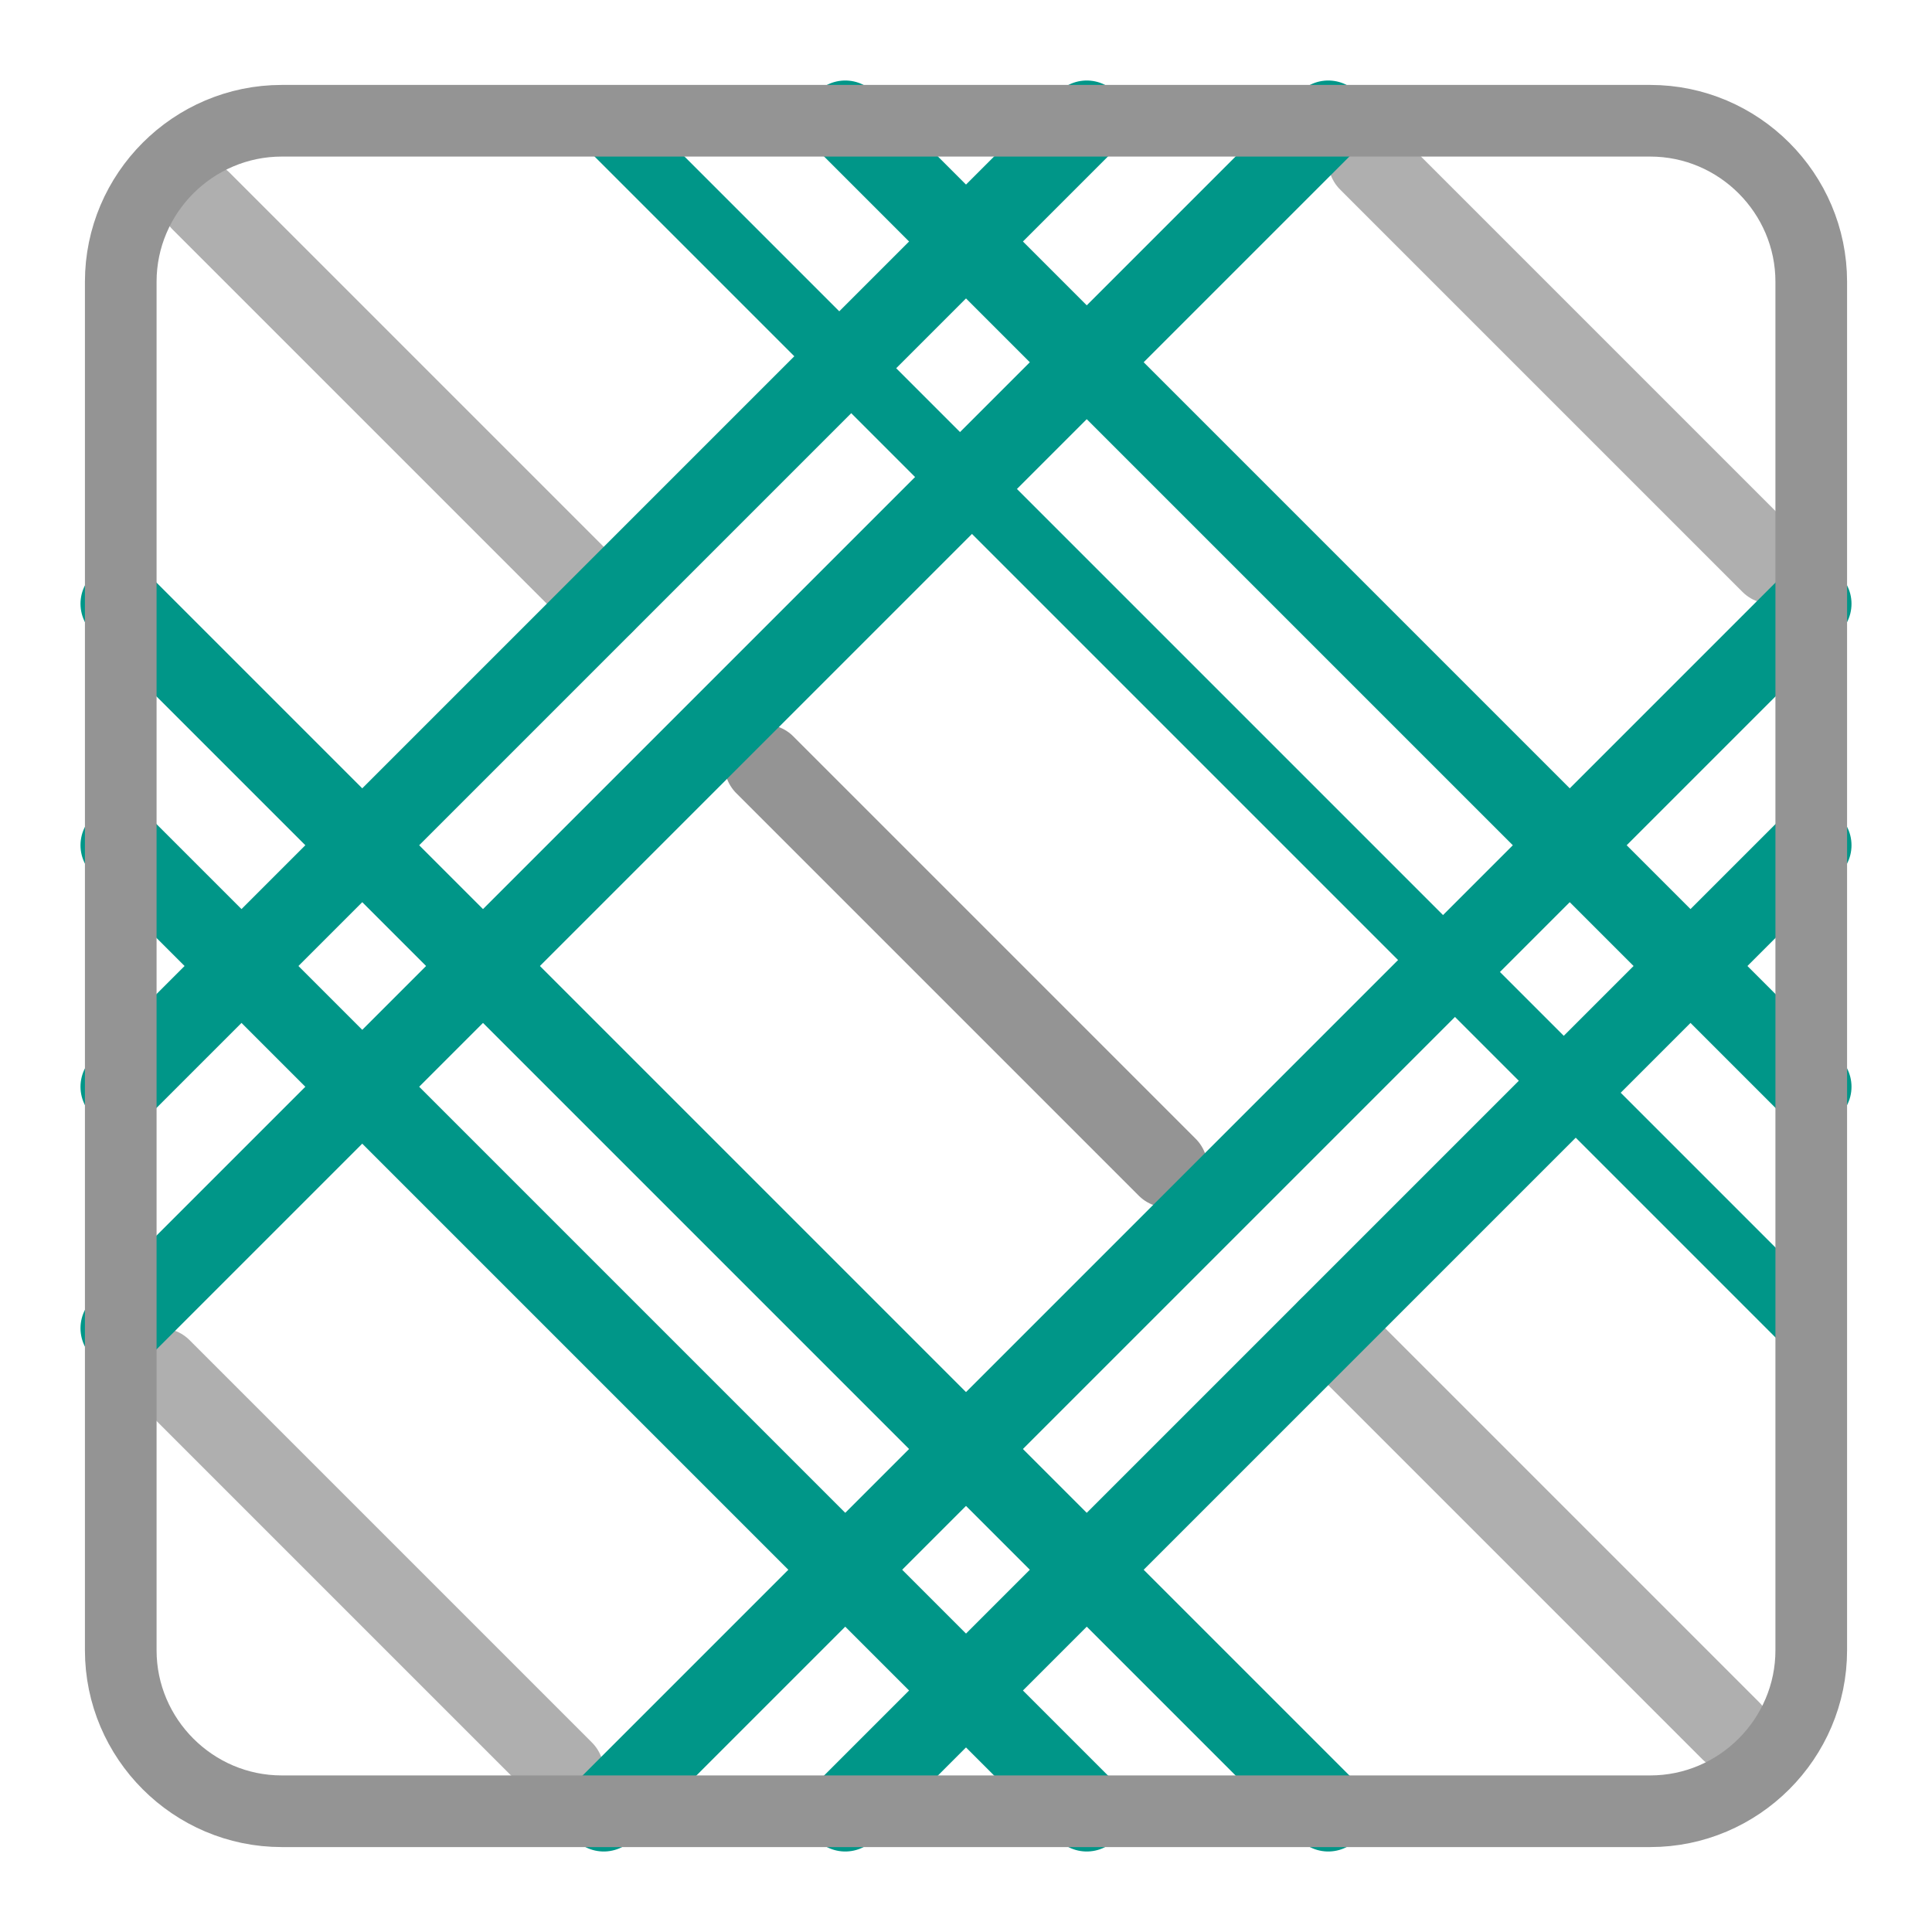
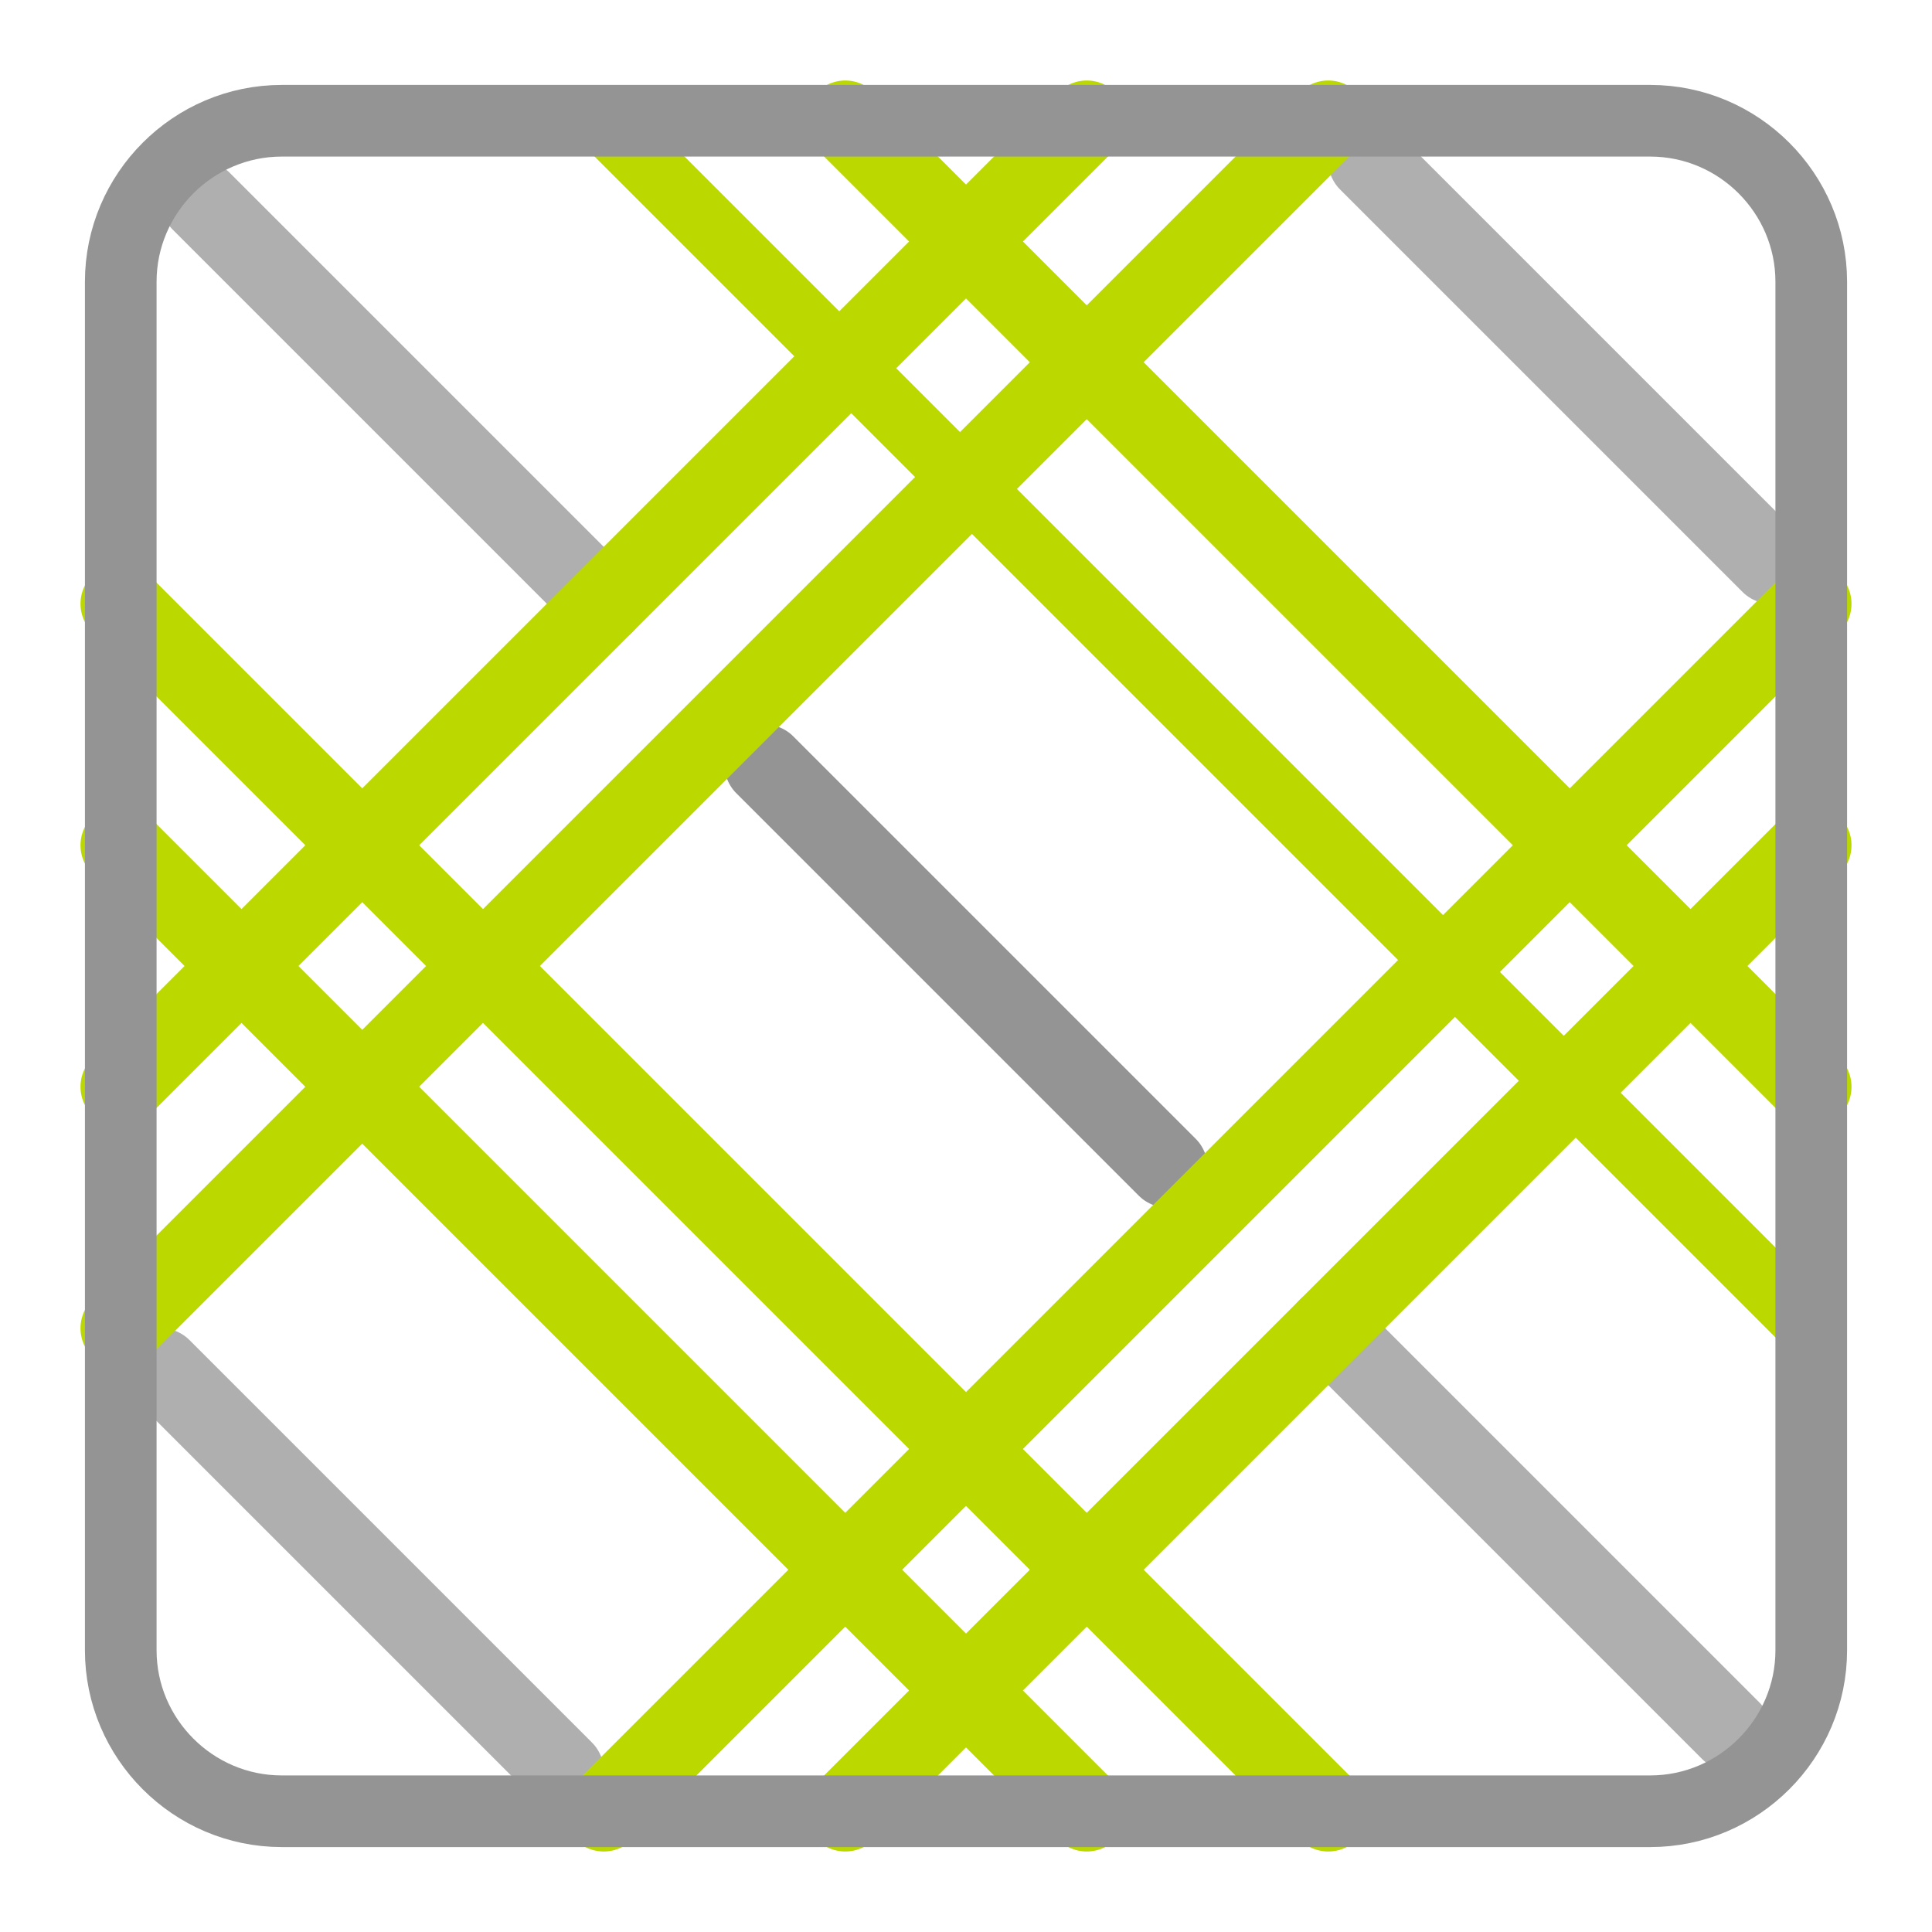
<svg xmlns="http://www.w3.org/2000/svg" id="a" width="24" height="24" viewBox="0 0 24 24">
  <line x1="2.5" y1="2.5" x2="7.5" y2="7.5" style="fill:none; opacity:.75; stroke:#949494; stroke-linecap:round; stroke-linejoin:round;" />
  <line x1="9.5" y1="9.5" x2="14.5" y2="14.5" style="fill:none; stroke:#949494; stroke-linecap:round; stroke-linejoin:round;" />
  <line x1="17" y1="2" x2="22" y2="7" style="fill:none; opacity:.75; stroke:#949494; stroke-linecap:round; stroke-linejoin:round;" />
  <line x1="2" y1="17" x2="7" y2="22" style="fill:none; opacity:.75; stroke:#949494; stroke-linecap:round; stroke-linejoin:round;" />
  <line x1="16.5" y1="16.5" x2="21.5" y2="21.5" style="fill:none; opacity:.75; stroke:#949494; stroke-linecap:round; stroke-linejoin:round;" />
-   <line x1="10.5" y1="1.5" x2="22.5" y2="13.5" style="fill:none; stroke:#009688; stroke-linecap:round; stroke-linejoin:round;" />
-   <line x1="22.5" y1="16.5" x2="7.5" y2="1.5" style="fill:none; stroke:#009688; stroke-linecap:round; stroke-linejoin:round; stroke-width:.79px;" />
-   <line x1="1.5" y1="13.5" x2="13.5" y2="1.5" style="fill:none; stroke:#009688; stroke-linecap:round; stroke-linejoin:round;" />
-   <line x1="16.5" y1="1.5" x2="1.5" y2="16.5" style="fill:none; stroke:#009688; stroke-linecap:round; stroke-linejoin:round;" />
-   <line x1="13.5" y1="22.5" x2="1.5" y2="10.5" style="fill:none; stroke:#009688; stroke-linecap:round; stroke-linejoin:round;" />
-   <line x1="1.5" y1="7.5" x2="16.5" y2="22.5" style="fill:none; stroke:#009688; stroke-linecap:round; stroke-linejoin:round;" />
-   <line x1="22.5" y1="10.5" x2="10.5" y2="22.5" style="fill:none; stroke:#009688; stroke-linecap:round; stroke-linejoin:round;" />
-   <line x1="7.5" y1="22.5" x2="22.5" y2="7.5" style="fill:none; stroke:#009688; stroke-linecap:round; stroke-linejoin:round;" />
+   <line x1="10.5" y1="1.5" x2="22.5" y2="13.5" style="fill:none; stroke:#BBD800; stroke-linecap:round; stroke-linejoin:round;" />
+   <line x1="22.5" y1="16.5" x2="7.5" y2="1.5" style="fill:none; stroke:#BBD800; stroke-linecap:round; stroke-linejoin:round; stroke-width:.79px;" />
+   <line x1="1.5" y1="13.5" x2="13.5" y2="1.5" style="fill:none; stroke:#BBD800; stroke-linecap:round; stroke-linejoin:round;" />
+   <line x1="16.5" y1="1.5" x2="1.5" y2="16.5" style="fill:none; stroke:#BBD800; stroke-linecap:round; stroke-linejoin:round;" />
+   <line x1="13.5" y1="22.5" x2="1.5" y2="10.5" style="fill:none; stroke:#BBD800; stroke-linecap:round; stroke-linejoin:round;" />
+   <line x1="1.5" y1="7.5" x2="16.5" y2="22.5" style="fill:none; stroke:#BBD800; stroke-linecap:round; stroke-linejoin:round;" />
+   <line x1="22.5" y1="10.5" x2="10.5" y2="22.5" style="fill:none; stroke:#BBD800; stroke-linecap:round; stroke-linejoin:round;" />
+   <line x1="7.5" y1="22.5" x2="22.5" y2="7.5" style="fill:none; stroke:#BBD800; stroke-linecap:round; stroke-linejoin:round;" />
  <path id="b" d="M3.5,1.5h17c1.1,0,2,.9,2,2v17c0,1.1-.9,2-2,2H3.5c-1.1,0-2-.9-2-2V3.5c0-1.1.9-2,2-2Z" style="fill:none; stroke:#949494; stroke-linecap:round; stroke-linejoin:round; stroke-width:.89px;" />
</svg>
